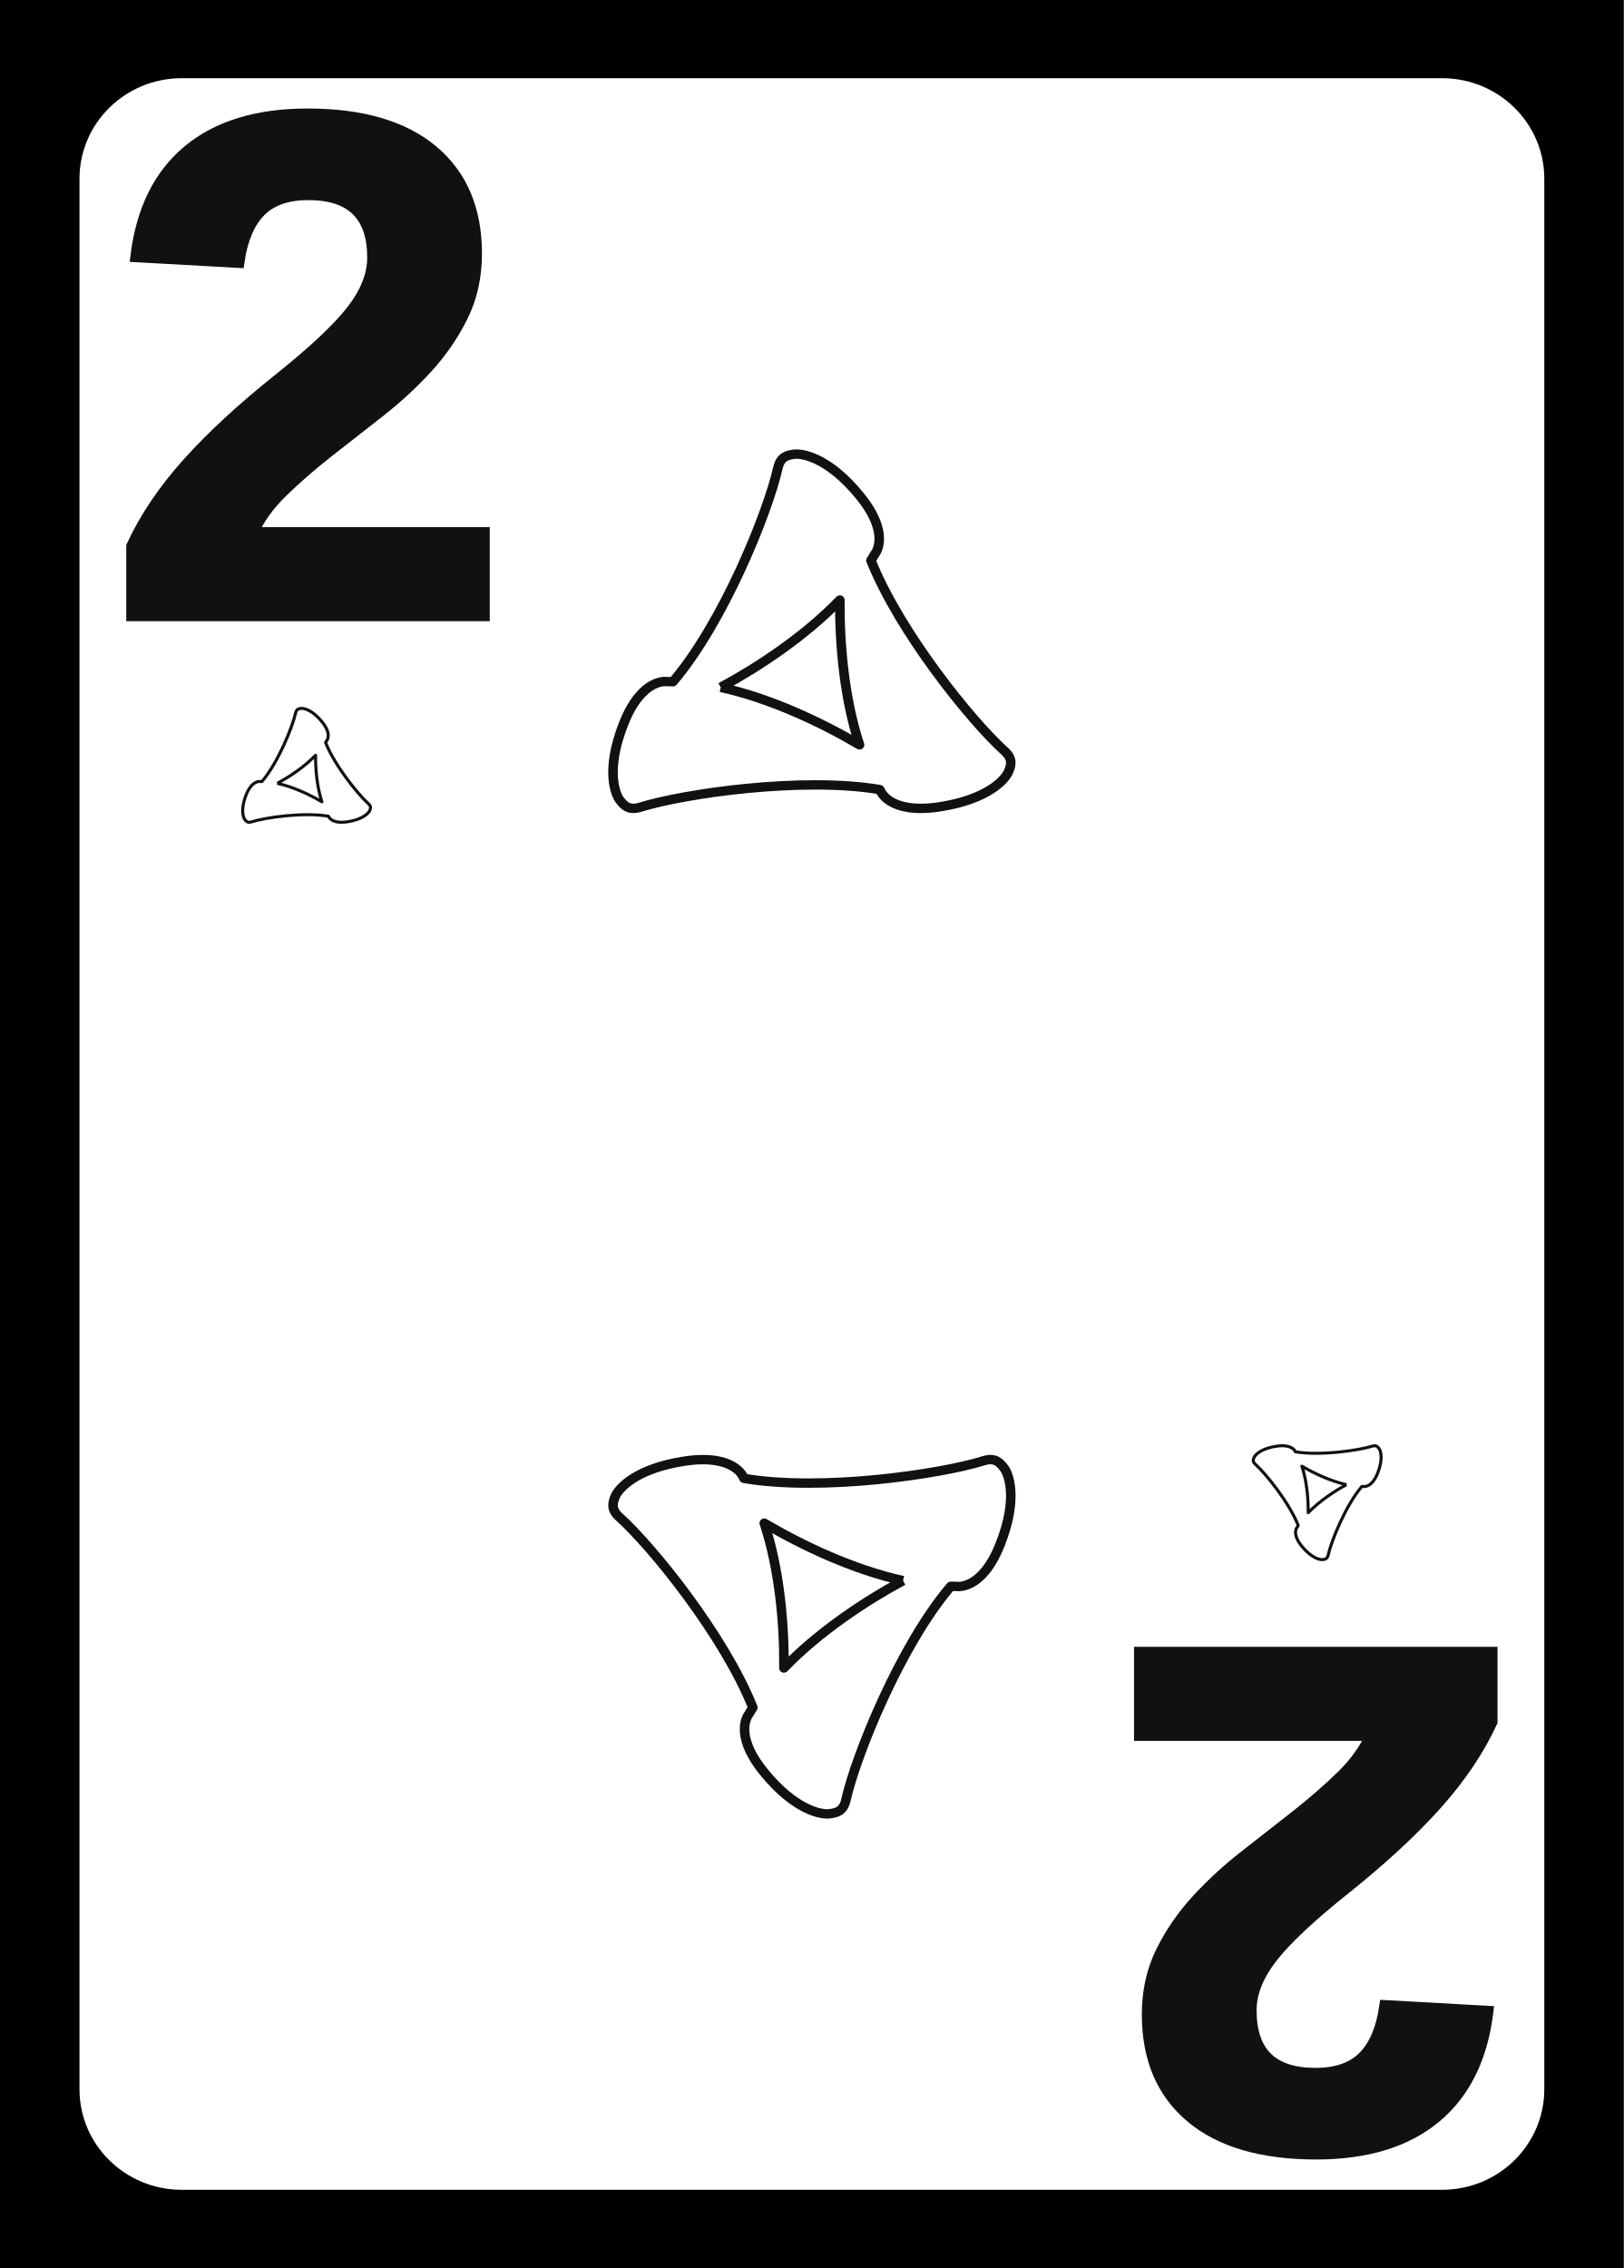
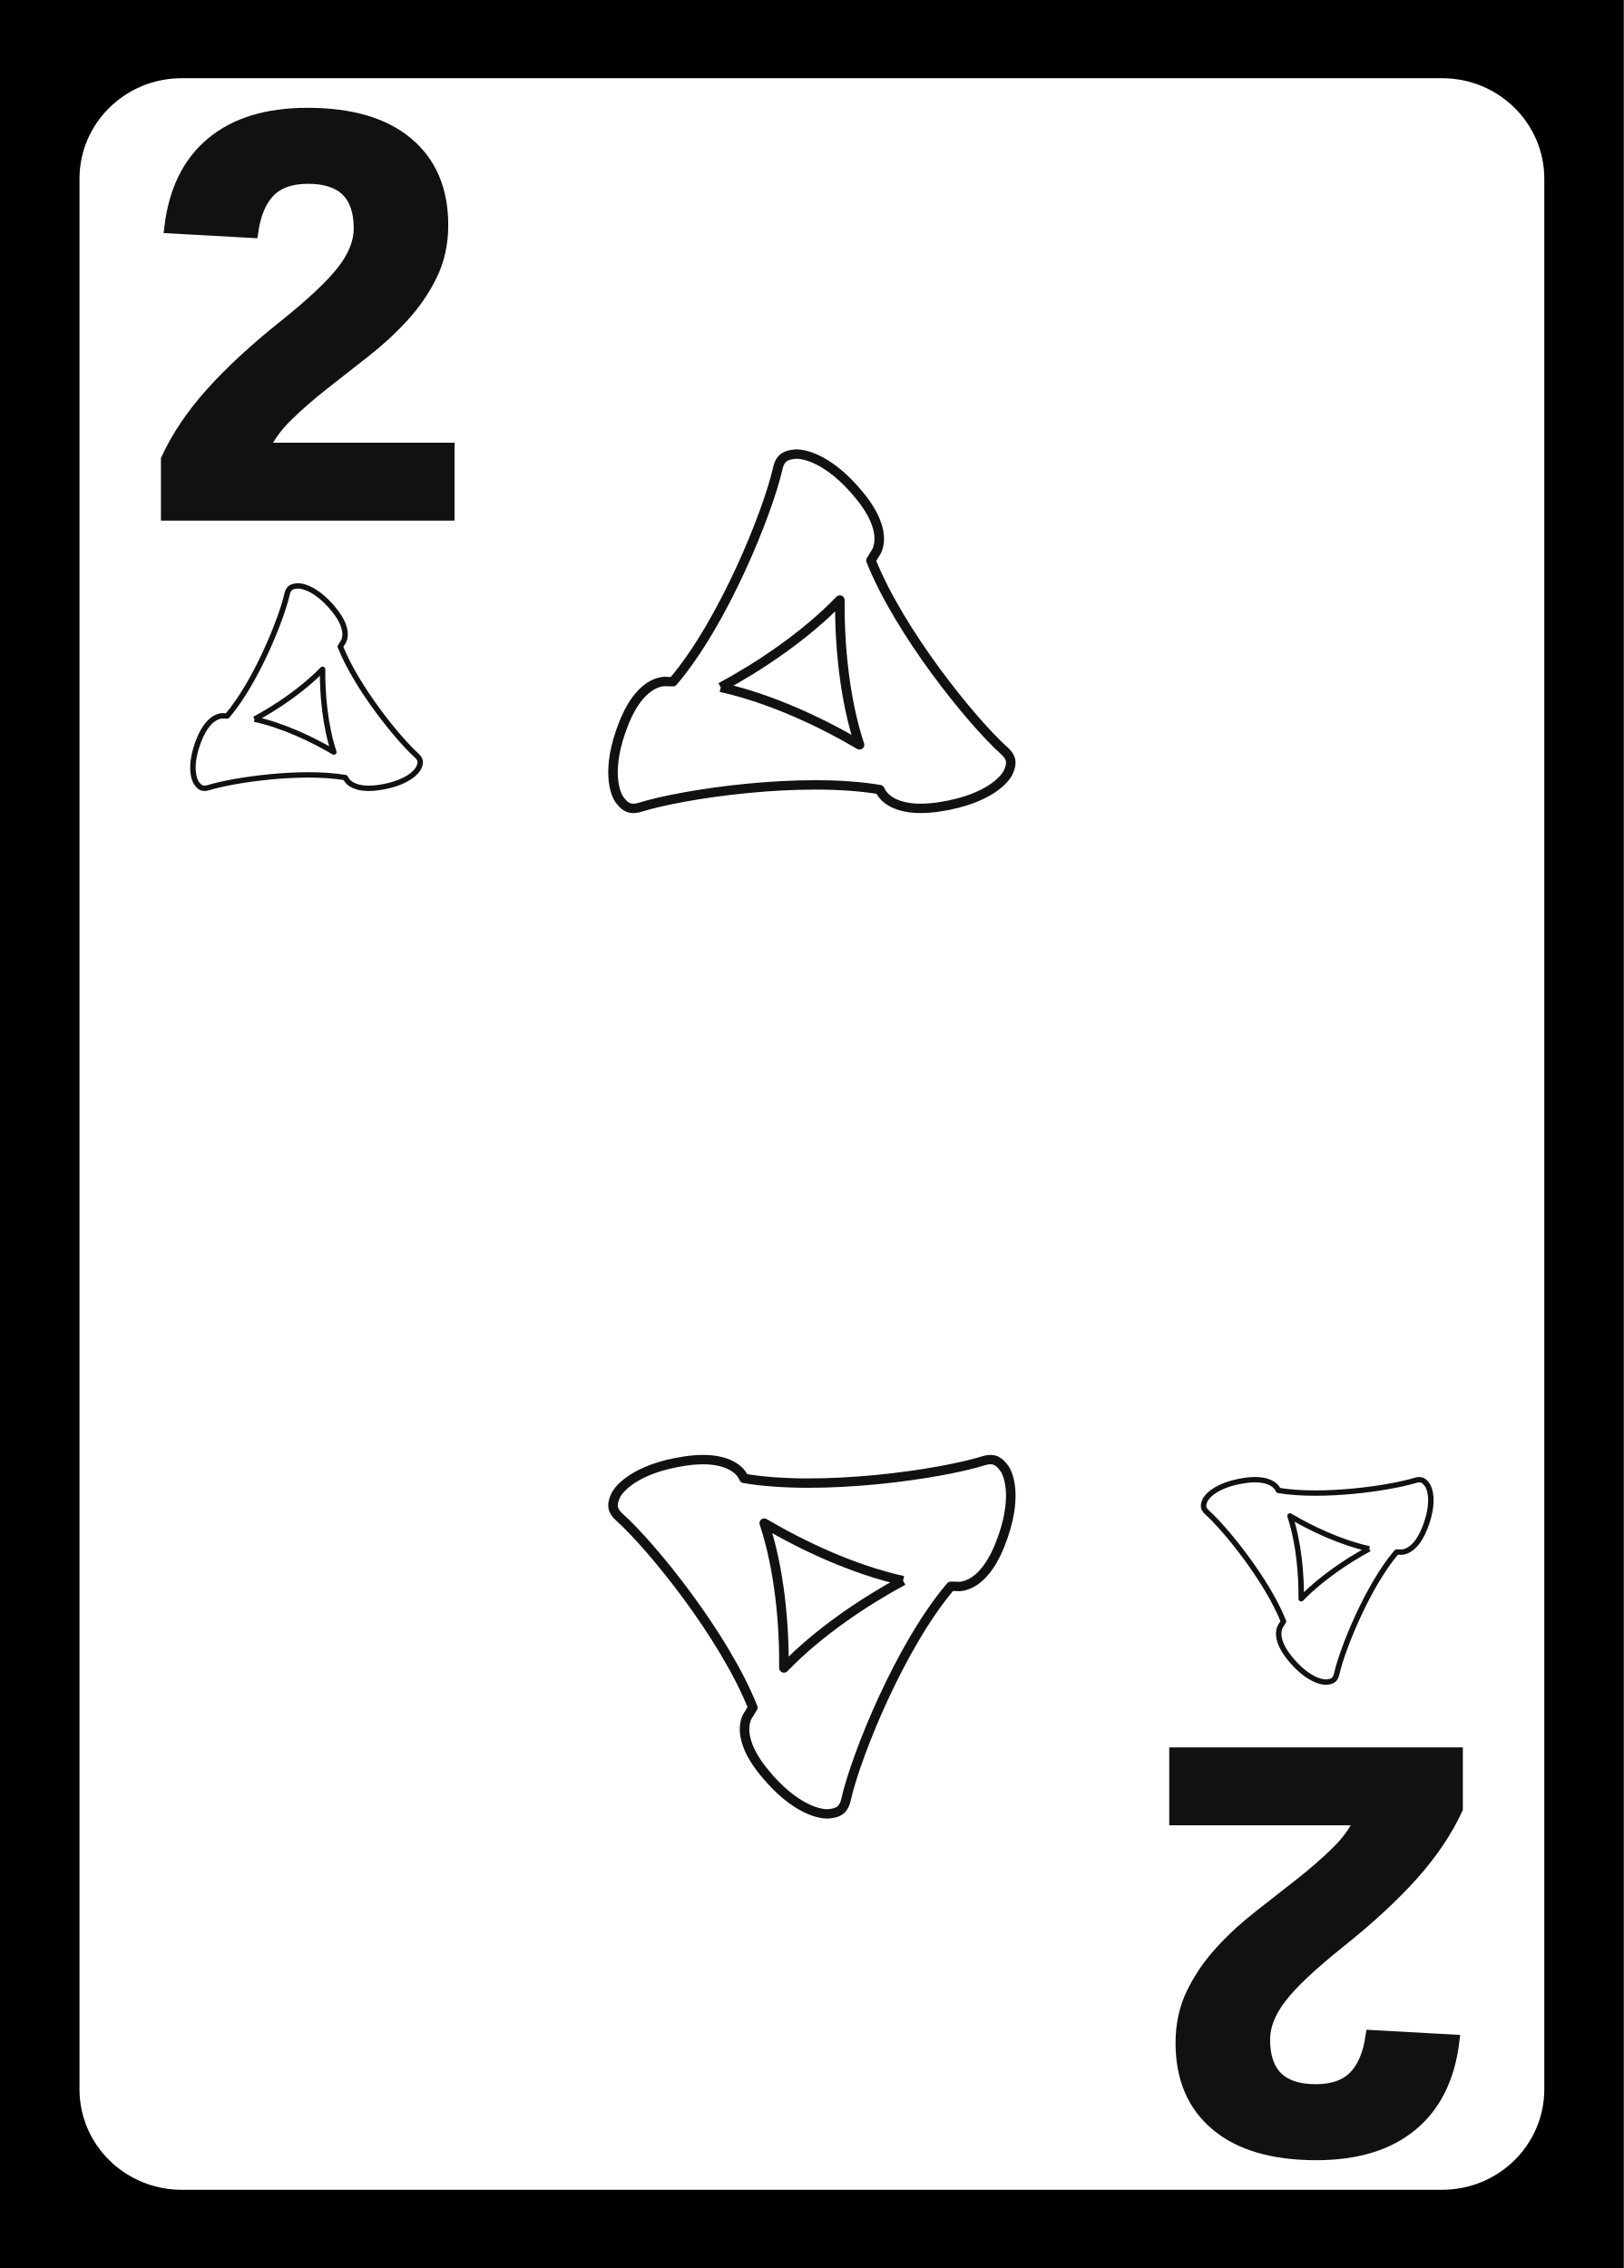
<svg xmlns="http://www.w3.org/2000/svg" width="63mm" height="88mm" viewBox="0 0 286 406" preserveAspectRatio="none" role="img" aria-labelledby="title">
  <rect width="286" height="406" fill="#000" />
  <rect x="14" y="14" width="258" height="378" rx="18" fill="white" />
  <rect x="14" y="14" width="258" height="378" rx="18" fill="#111" fill-opacity="0" />
-   <text x="19" y="110" font-family="Arial,Helvetica,sans-serif" font-size="128" font-weight="700" fill="#111" stroke="#111" stroke-width="2.4" paint-order="stroke fill">2</text>
+   <text x="26" y="92" font-family="Arial,Helvetica,sans-serif" font-size="102.4" font-weight="700" fill="#111" stroke="#111" stroke-width="2.4" paint-order="stroke fill">2</text>
  <g class="corner-suit-icon">
-     <g transform="translate(54 137) rotate(0) scale(0.18)">
+     <g transform="translate(54 123) rotate(0) scale(0.32)">
      <path d="M-28.673 17.938C-16.652 11.349 -2.065 1.479 8.793 -9.983C8.669 4.052 10.183 21.557 14.985 36.326C2.971 29.107 -13.169 21.388 -28.673 17.938M60.554 38.25C50.157 28.75 27.565 0.322 18.572 -22.634C18.975 -23.315 19.43 -24 19.8 -24.694C19.8 -24.694 25.07 -30.795 15.076 -43.277C5.096 -55.76 -3.221 -56.871 -5.444 -56.591C-7.666 -56.312 -9.882 -55.896 -10.707 -52.153C-13.826 -38.034 -27.783 -2.829 -43.683 16.125C-44.274 16.125 -44.878 16.082 -45.457 16.104C-45.457 16.104 -53.377 14.583 -59.186 29.476C-65.008 44.362 -61.805 52.127 -60.46 53.908C-59.115 55.693 -57.64 57.41 -53.988 56.253C-40.258 51.906 -3.026 46.422 21.346 50.62C21.412 50.716 21.462 50.84 21.529 50.937C21.529 50.937 24.167 58.559 39.976 56.155C55.779 53.745 60.892 47.091 61.77 45.038C62.634 42.978 63.394 40.834 60.555 38.254Z" fill="#fff" stroke="#111" stroke-width="3" stroke-linejoin="round" />
    </g>
  </g>
  <g transform="translate(286 406) rotate(180)">
-     <text x="19" y="110" font-family="Arial,Helvetica,sans-serif" font-size="128" font-weight="700" fill="#111" stroke="#111" stroke-width="2.4" paint-order="stroke fill">2</text>
+     <text x="26" y="92" font-family="Arial,Helvetica,sans-serif" font-size="102.4" font-weight="700" fill="#111" stroke="#111" stroke-width="2.4" paint-order="stroke fill">2</text>
    <g class="corner-suit-icon">
-       <g transform="translate(54 137) rotate(0) scale(0.18)">
+       <g transform="translate(54 123) rotate(0) scale(0.32)">
        <path d="M-28.673 17.938C-16.652 11.349 -2.065 1.479 8.793 -9.983C8.669 4.052 10.183 21.557 14.985 36.326C2.971 29.107 -13.169 21.388 -28.673 17.938M60.554 38.25C50.157 28.75 27.565 0.322 18.572 -22.634C18.975 -23.315 19.43 -24 19.8 -24.694C19.8 -24.694 25.07 -30.795 15.076 -43.277C5.096 -55.76 -3.221 -56.871 -5.444 -56.591C-7.666 -56.312 -9.882 -55.896 -10.707 -52.153C-13.826 -38.034 -27.783 -2.829 -43.683 16.125C-44.274 16.125 -44.878 16.082 -45.457 16.104C-45.457 16.104 -53.377 14.583 -59.186 29.476C-65.008 44.362 -61.805 52.127 -60.46 53.908C-59.115 55.693 -57.64 57.41 -53.988 56.253C-40.258 51.906 -3.026 46.422 21.346 50.62C21.412 50.716 21.462 50.84 21.529 50.937C21.529 50.937 24.167 58.559 39.976 56.155C55.779 53.745 60.892 47.091 61.77 45.038C62.634 42.978 63.394 40.834 60.555 38.254Z" fill="#fff" stroke="#111" stroke-width="3" stroke-linejoin="round" />
      </g>
    </g>
  </g>
  <g transform="translate(143 113) rotate(0) scale(0.56)">
    <path d="M-28.673 17.938C-16.652 11.349 -2.065 1.479 8.793 -9.983C8.669 4.052 10.183 21.557 14.985 36.326C2.971 29.107 -13.169 21.388 -28.673 17.938M60.554 38.25C50.157 28.75 27.565 0.322 18.572 -22.634C18.975 -23.315 19.43 -24 19.8 -24.694C19.8 -24.694 25.07 -30.795 15.076 -43.277C5.096 -55.76 -3.221 -56.871 -5.444 -56.591C-7.666 -56.312 -9.882 -55.896 -10.707 -52.153C-13.826 -38.034 -27.783 -2.829 -43.683 16.125C-44.274 16.125 -44.878 16.082 -45.457 16.104C-45.457 16.104 -53.377 14.583 -59.186 29.476C-65.008 44.362 -61.805 52.127 -60.46 53.908C-59.115 55.693 -57.64 57.41 -53.988 56.253C-40.258 51.906 -3.026 46.422 21.346 50.62C21.412 50.716 21.462 50.84 21.529 50.937C21.529 50.937 24.167 58.559 39.976 56.155C55.779 53.745 60.892 47.091 61.77 45.038C62.634 42.978 63.394 40.834 60.555 38.254Z" fill="#fff" stroke="#111" stroke-width="3" stroke-linejoin="round" />
  </g>
  <g transform="translate(143 293) rotate(180) scale(0.56)">
    <path d="M-28.673 17.938C-16.652 11.349 -2.065 1.479 8.793 -9.983C8.669 4.052 10.183 21.557 14.985 36.326C2.971 29.107 -13.169 21.388 -28.673 17.938M60.554 38.25C50.157 28.75 27.565 0.322 18.572 -22.634C18.975 -23.315 19.43 -24 19.8 -24.694C19.8 -24.694 25.07 -30.795 15.076 -43.277C5.096 -55.76 -3.221 -56.871 -5.444 -56.591C-7.666 -56.312 -9.882 -55.896 -10.707 -52.153C-13.826 -38.034 -27.783 -2.829 -43.683 16.125C-44.274 16.125 -44.878 16.082 -45.457 16.104C-45.457 16.104 -53.377 14.583 -59.186 29.476C-65.008 44.362 -61.805 52.127 -60.46 53.908C-59.115 55.693 -57.64 57.41 -53.988 56.253C-40.258 51.906 -3.026 46.422 21.346 50.62C21.412 50.716 21.462 50.84 21.529 50.937C21.529 50.937 24.167 58.559 39.976 56.155C55.779 53.745 60.892 47.091 61.77 45.038C62.634 42.978 63.394 40.834 60.555 38.254Z" fill="#fff" stroke="#111" stroke-width="3" stroke-linejoin="round" />
  </g>
</svg>
